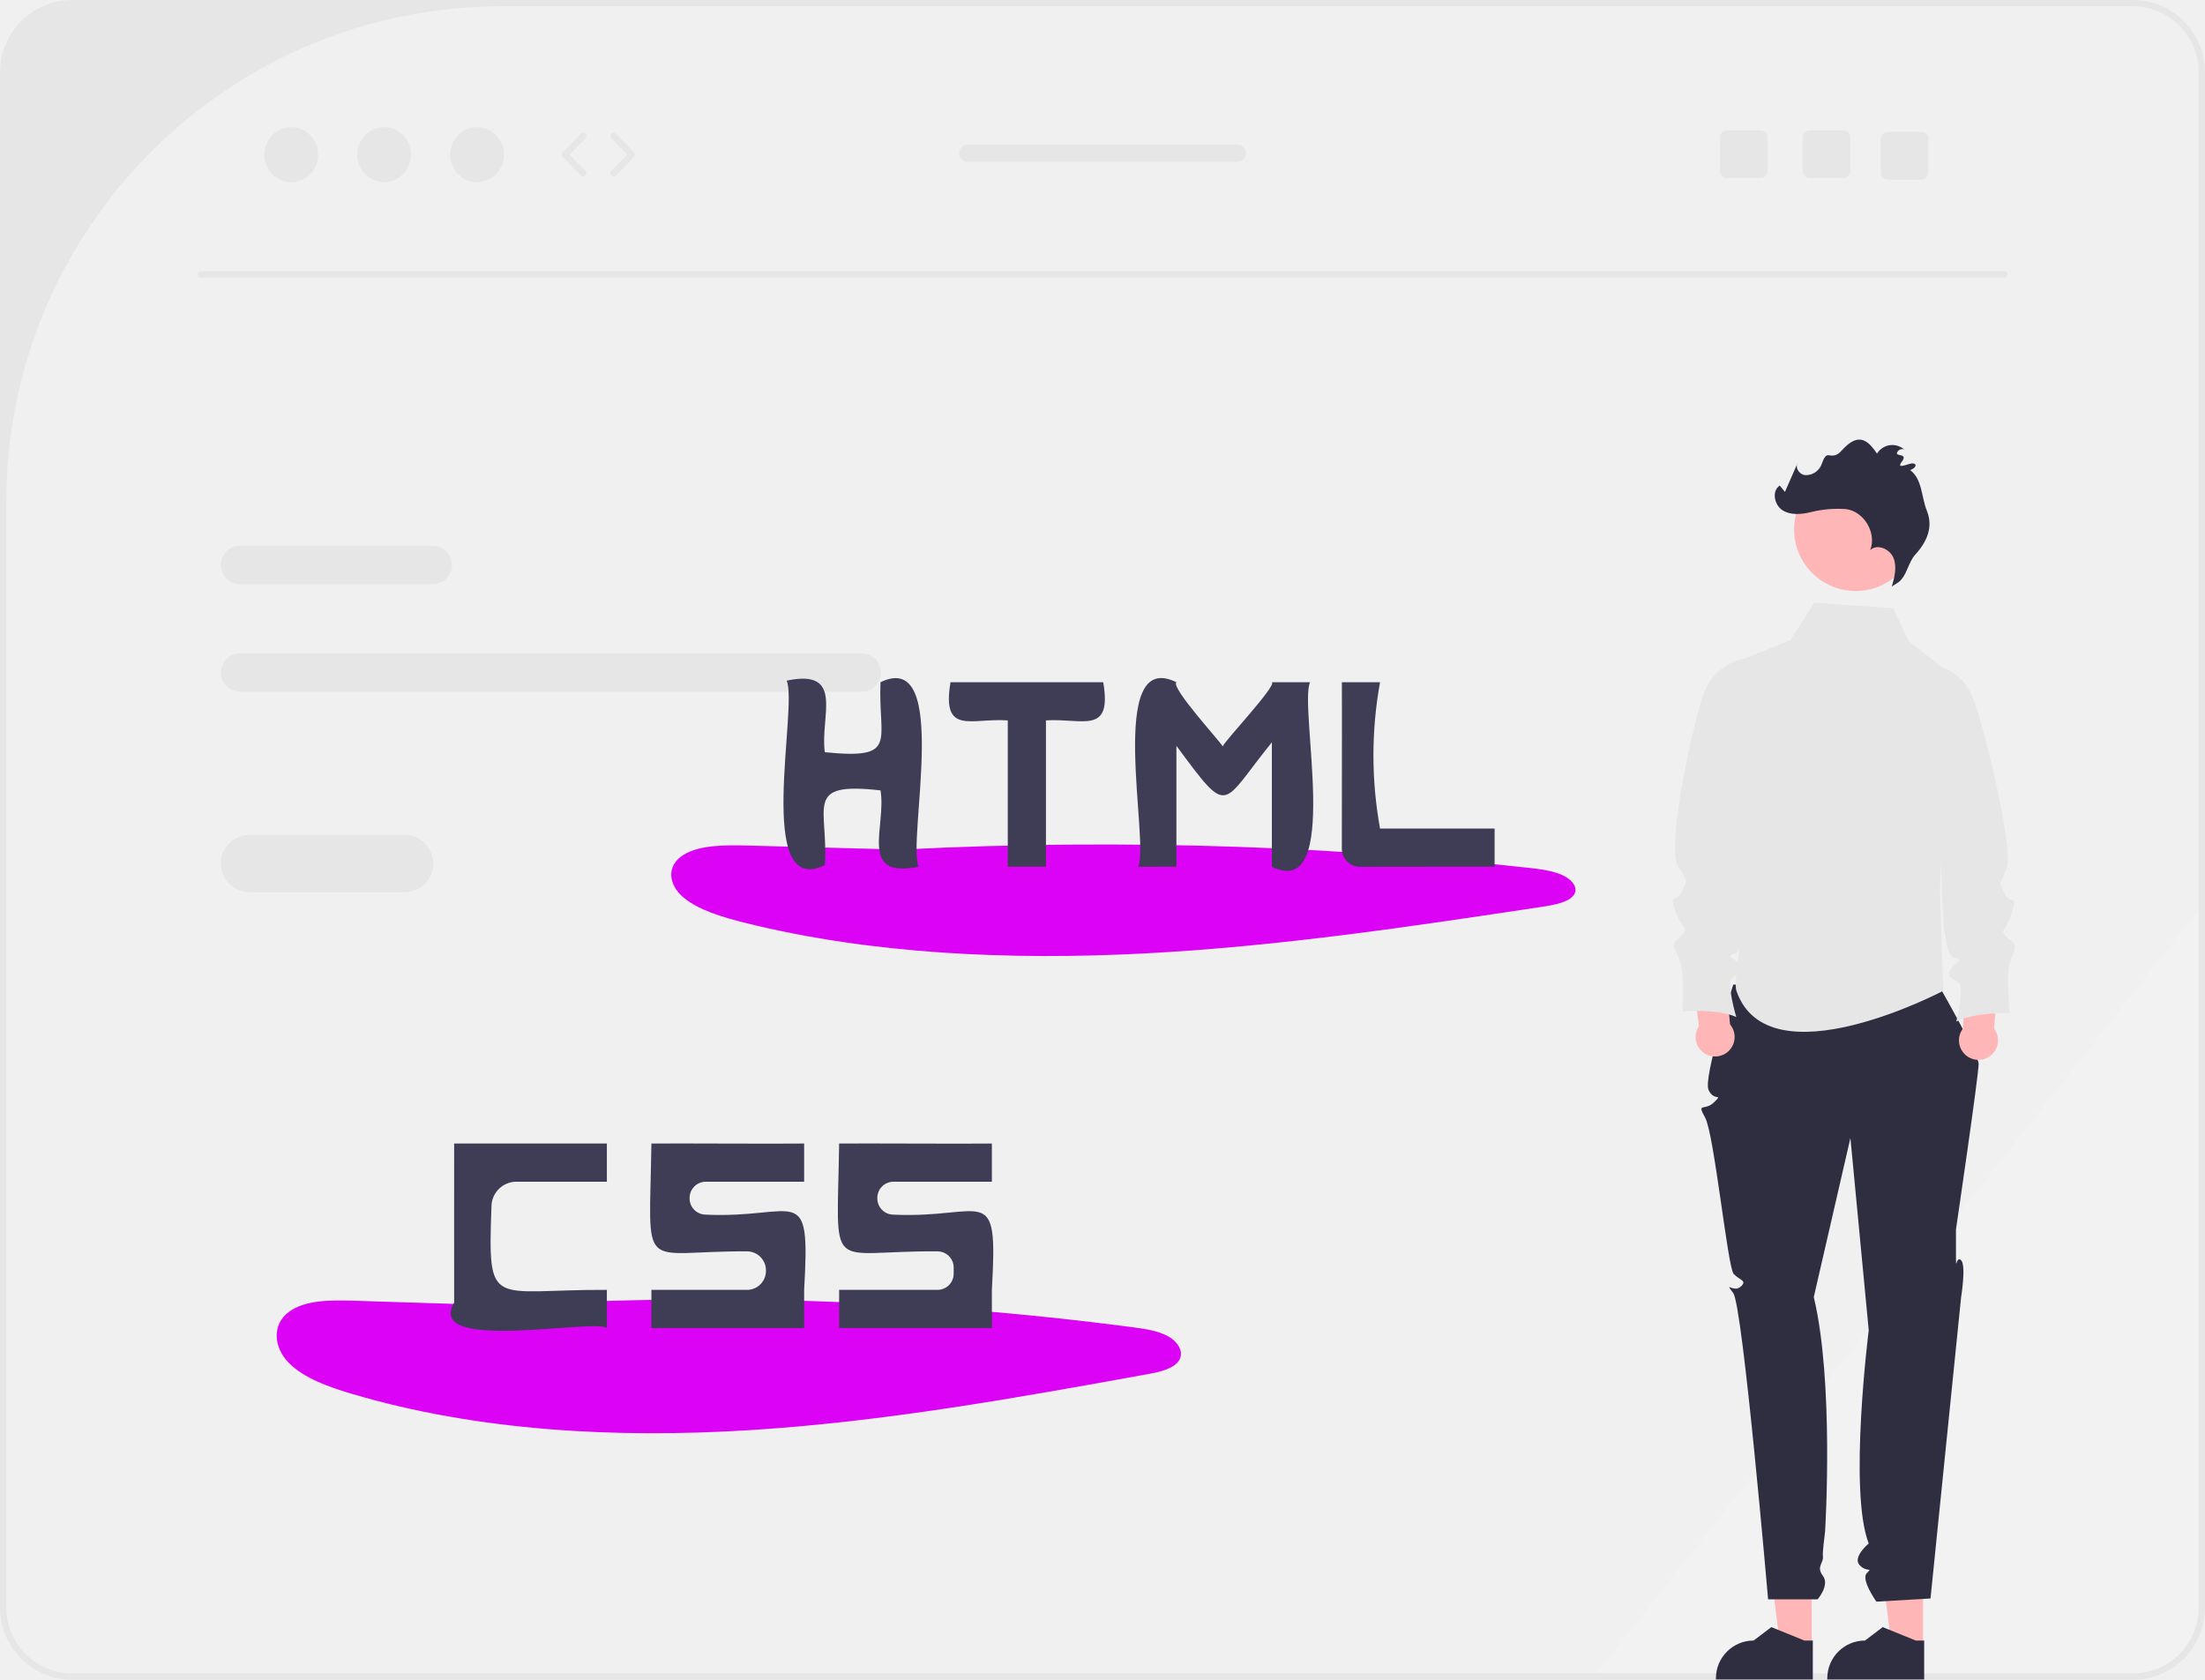
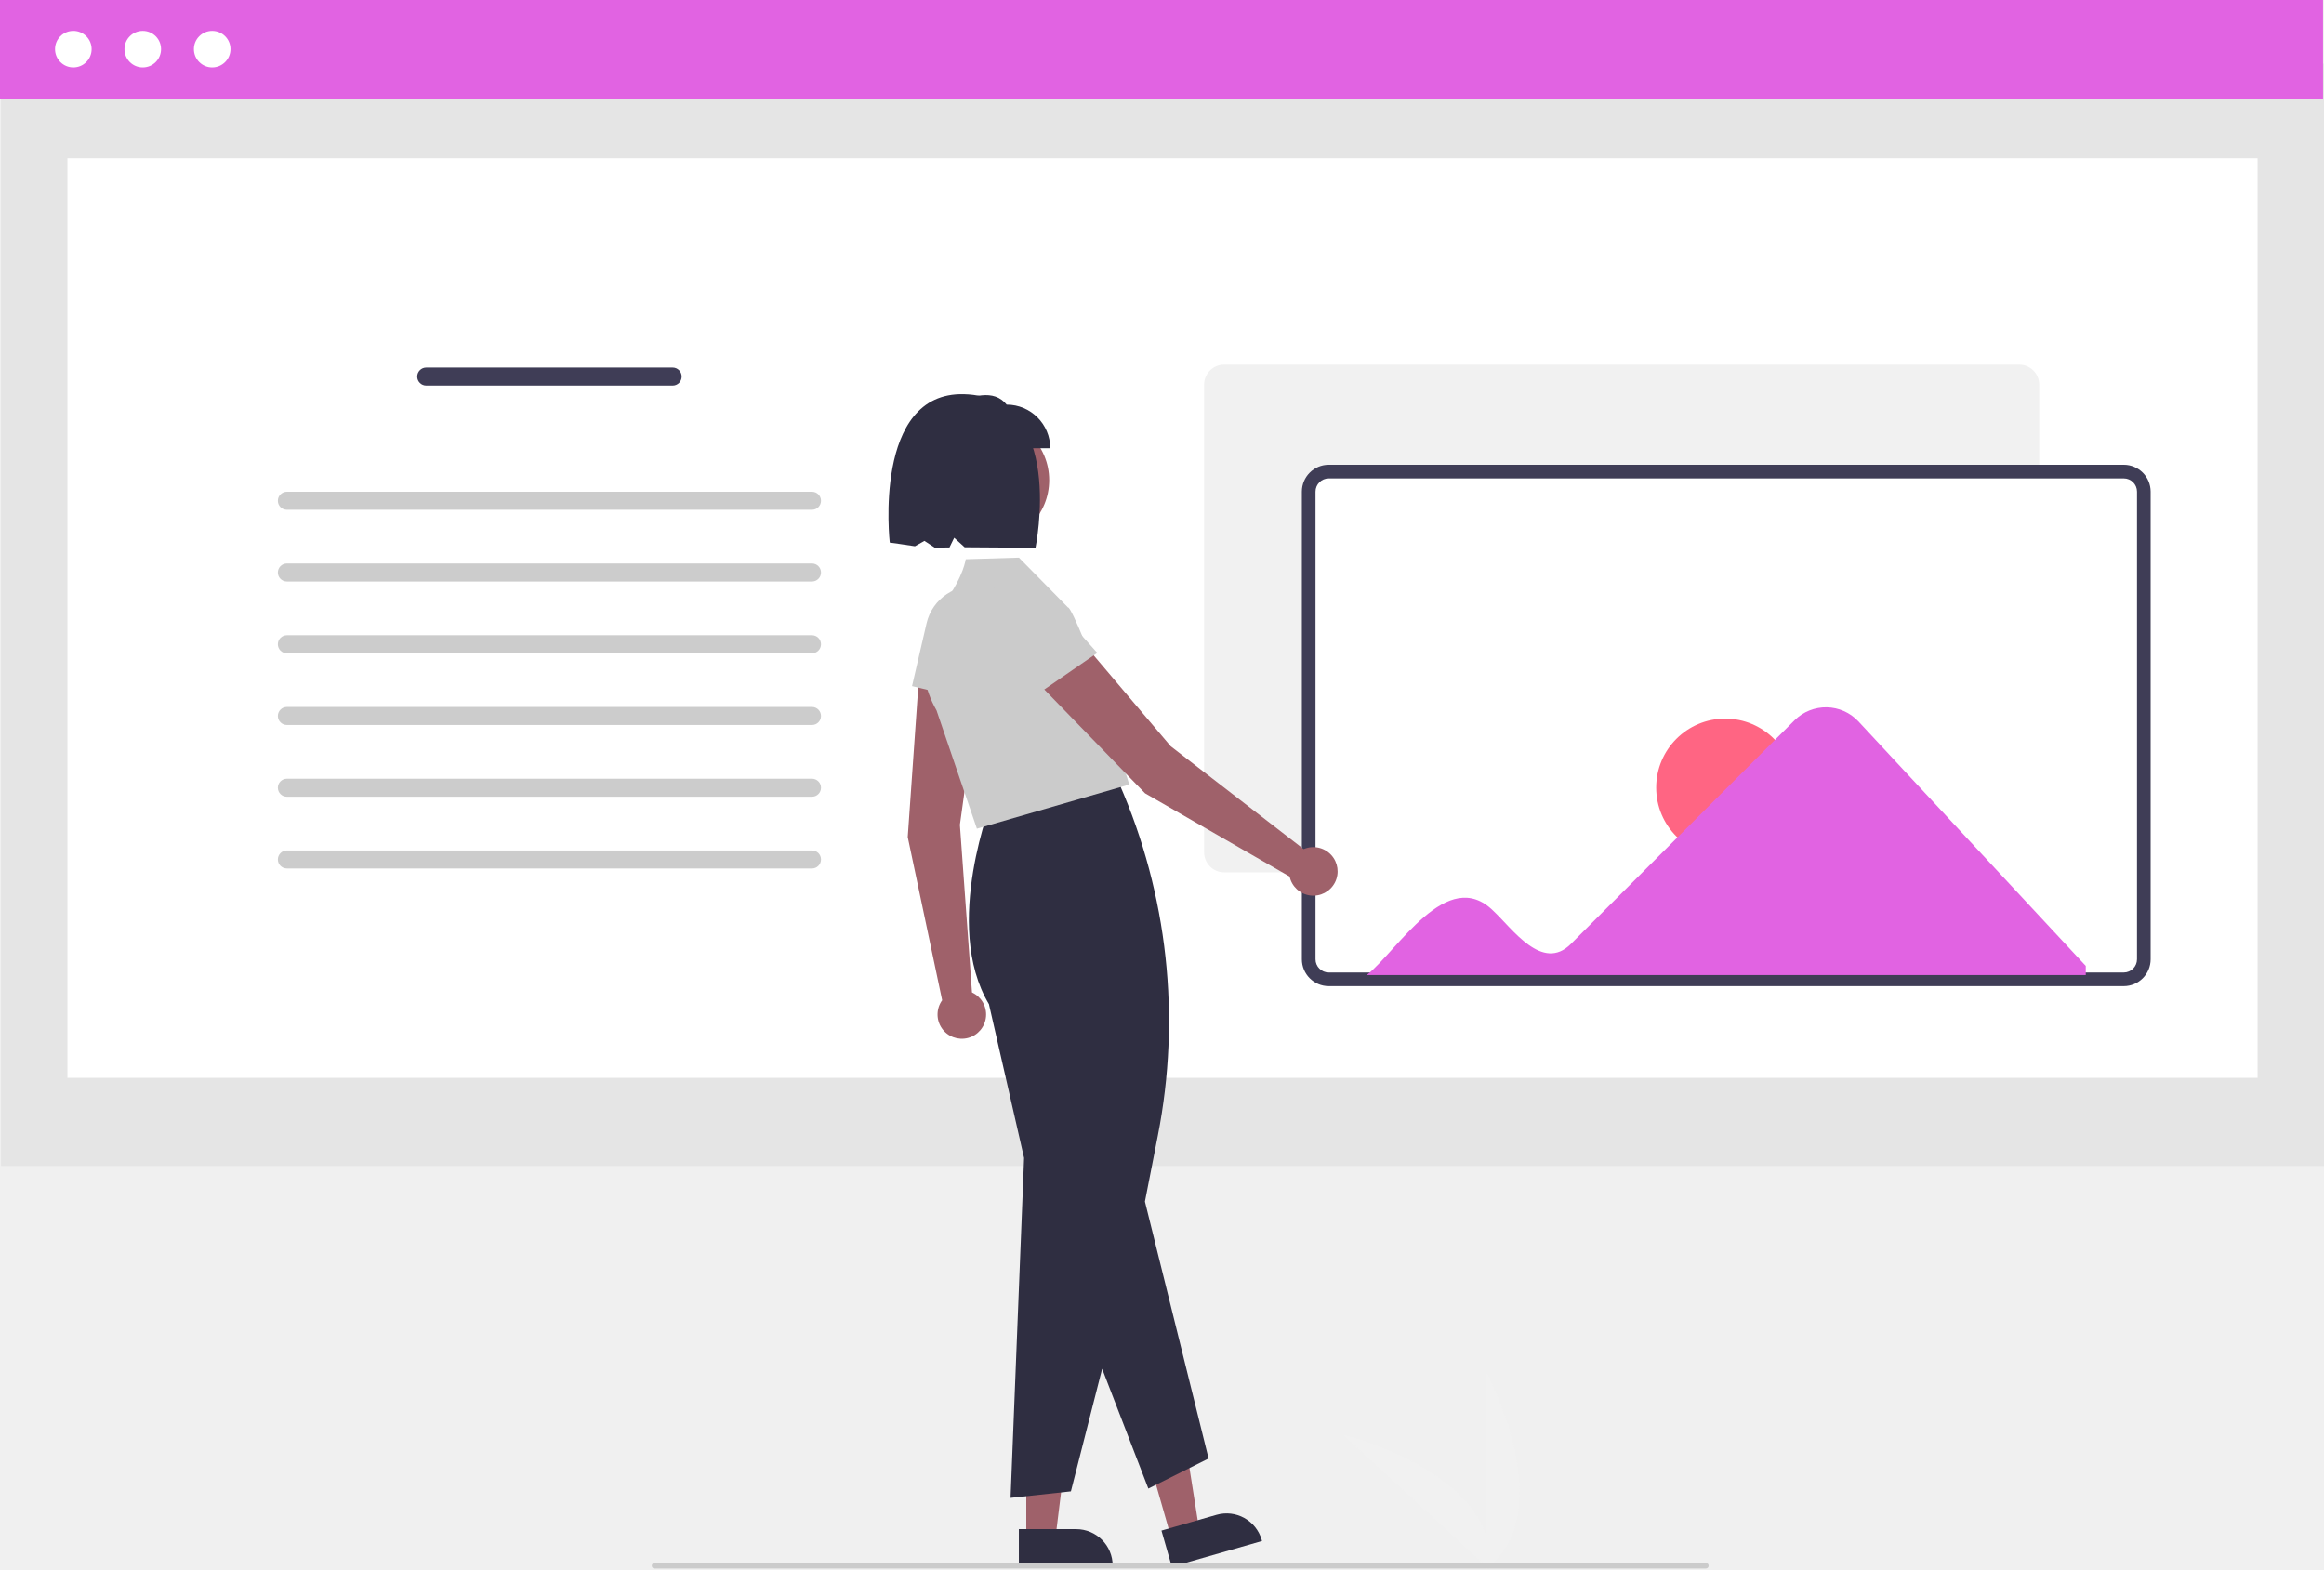
- <svg xmlns="http://www.w3.org/2000/svg" data-name="Layer 1" width="693" height="528" viewBox="0 0 693 528">
-   <path d="M946.5,469.5V691.31A22.717,22.717,0,0,1,923.81,714H753.67l1.58-2L944.5,472.04Z" transform="translate(-253.5 -186)" fill="#f2f2f2" />
-   <path d="M524.312,391.368H328.943a6.036,6.036,0,0,0,0,12.072H524.312a6.036,6.036,0,0,0,0-12.072Z" transform="translate(-253.5 -186)" fill="#e6e6e6" />
-   <path d="M389.518,357.524H328.943a6.036,6.036,0,0,0,0,12.072h60.575a6.036,6.036,0,0,0,0-12.072Z" transform="translate(-253.5 -186)" fill="#e6e6e6" />
-   <path d="M923.81,186H276.19a22.717,22.717,0,0,0-22.69,22.69V691.31A22.717,22.717,0,0,0,276.19,714H923.81a22.717,22.717,0,0,0,22.69-22.69V208.69A22.717,22.717,0,0,0,923.81,186ZM944.5,691.31A20.69,20.69,0,0,1,923.81,712H276.19a20.69,20.69,0,0,1-20.69-20.69V343.676A155.676,155.676,0,0,1,411.176,188H923.81a20.69,20.69,0,0,1,20.69,20.69Z" transform="translate(-253.5 -186)" fill="#e6e6e6" />
-   <path d="M883.39,273.269H316.66a1,1,0,0,1,0-2H883.39a1,1,0,0,1,0,2Z" transform="translate(-253.5 -186)" fill="#e6e6e6" />
-   <ellipse cx="91.515" cy="48.603" rx="8.457" ry="8.645" fill="#e6e6e6" />
-   <ellipse cx="120.729" cy="48.603" rx="8.457" ry="8.645" fill="#e6e6e6" />
-   <ellipse cx="149.942" cy="48.603" rx="8.457" ry="8.645" fill="#e6e6e6" />
-   <path d="M436.754,241.436a.997.997,0,0,1-.715-.301l-5.706-5.833a1.0 1,0,0,1,0-1.398l5.706-5.833a1,1,0,1,1,1.43,1.398l-5.022,5.133,5.022,5.134a1,1,0,0,1-.715,1.699Z" transform="translate(-253.5 -186)" fill="#e6e6e6" />
-   <path d="M446.342,241.436a1,1,0,0,1-.715-1.699l5.021-5.134-5.021-5.133a1,1,0,0,1,1.43-1.398l5.706,5.833a1.0 1,0,0,1,0,1.398l-5.706,5.833A.997.997,0,0,1,446.342,241.436Z" transform="translate(-253.5 -186)" fill="#e6e6e6" />
-   <path d="M832.852,226.959h-10.61a2.189,2.189,0,0,0-2.19,2.19v10.62a2.189,2.189,0,0,0,2.19,2.19h10.61a2.198,2.198,0,0,0,2.2-2.19v-10.62A2.198,2.198,0,0,0,832.852,226.959Z" transform="translate(-253.5 -186)" fill="#e6e6e6" />
-   <path d="M806.852,226.959h-10.61a2.189,2.189,0,0,0-2.19,2.19v10.62a2.189,2.189,0,0,0,2.19,2.19h10.61a2.198,2.198,0,0,0,2.2-2.19v-10.62A2.198,2.198,0,0,0,806.852,226.959Z" transform="translate(-253.5 -186)" fill="#e6e6e6" />
-   <path d="M857.352,227.459h-10.61a2.189,2.189,0,0,0-2.19,2.19v10.62a2.189,2.189,0,0,0,2.19,2.19h10.61a2.198,2.198,0,0,0,2.2-2.19v-10.62A2.198,2.198,0,0,0,857.352,227.459Z" transform="translate(-253.5 -186)" fill="#e6e6e6" />
-   <path d="M642.43,231.499h-84.81a2.67,2.67,0,1,0,0,5.34h84.81a2.67,2.67,0,0,0,0-5.34Z" transform="translate(-253.5 -186)" fill="#e6e6e6" />
-   <path d="M415.107,596.446l-50.717-1.603c-7.034-.222-14.944-.211-19.962,3.424-5.694,4.126-4.832,11.435-.104,16.176s12.277,7.45,19.686,9.652c39.364,11.7,82.929,14.075,125.229,11.428s83.73-10.131,124.955-17.59c3.91-.707,8.341-1.725,9.936-4.446,1.542-2.632-.476-5.807-3.611-7.508s-7.109-2.275-10.943-2.781a1027.708,1027.708,0,0,0-209.501-5.976" transform="translate(-253.5 -186)" fill="#dc02f5" />
-   <path d="M506.23,557.44v-12c-8.708.123-39.87-.089-48,0-.605,41.941-4.313,33.725,30.048,33.888a5.975,5.975,0,0,1,5.952,5.967l0,.18a5.965,5.965,0,0,1-5.965,5.965H458.23v12h48c.067-.04-.049-11.587 0-12,2.03-34.765-1.986-22.261-31.166-23.656a5.095,5.095,0,0,1-4.835-5.095l0-.15a5.1,5.1,0,0,1,5.1-5.1Z" transform="translate(-253.5 -186)" fill="#3f3d56" />
-   <path d="M565.23,557.44v-12c-8.708.123-39.87-.089-48,0-.61,42.305-4.378,33.579,30.952,33.895a5.1,5.1,0,0,1,5.048,5.1c-0.0.63-0,1.275-0,1.907a5.099,5.099,0,0,1-5.1,5.098H517.23v12h48c.067-.04-.049-11.587 0-12,2.03-34.765-1.986-22.261-31.166-23.656a5.095,5.095,0,0,1-4.835-5.095l0-.15a5.1,5.1,0,0,1,5.1-5.1Z" transform="translate(-253.5 -186)" fill="#3f3d56" />
-   <path d="M444.23,557.44v-12h-48c-.034,10.703.025,39.032-0,50-9.409,15.929,44.042,4.901,48.003,8.004C444.23,603.44,444.23,591.44,444.23,591.44c-36.521-.191-37.439,6.646-36.264-26.43a7.844,7.844,0,0,1,7.834-7.571C426.358,557.44,444.23,557.44,444.23,557.44Z" transform="translate(-253.5 -186)" fill="#3f3d56" />
-   <path d="M539.107,453.112l-50.717-1.336c-7.034-.185-14.944-.176-19.962,2.854-5.694,3.439-4.832,9.532-.104,13.484s12.277,6.21,19.686,8.046c39.364,9.753,82.929,11.733,125.229,9.526s83.73-8.445,124.955-14.663c3.91-.59,8.341-1.438,9.936-3.706,1.542-2.194-.476-4.84-3.611-6.258s-7.109-1.896-10.943-2.318a1231.445,1231.445,0,0,0-209.501-4.981" transform="translate(-253.5 -186)" fill="#dc02f5" />
-   <path d="M530.23,400.44c-.817,18.526,5.992,24.358-17.501,21.998-1.587-11.052,6.462-26.39-11.999-22.496,3.698,8.018-10.303,68.844,11.996,57.995,1.252-18.275-7.002-26.29,17.504-23.494,1.965,11.297-7.207,27.921,11.999,23.996C538.531,450.417,552.532,389.596,530.23,400.44Z" transform="translate(-253.5 -186)" fill="#3f3d56" />
-   <path d="M653.23,400.44c1.647,1.017-15.09,18.724-15.452,20.175-.502-1.238-16.477-18.562-14.548-20.174-22.23-10.985-8.375,50.195-12.004,58.002.004-.003,12.004-.003,12.004-.003V420.442c16.867,22.75,13.735,18.922,30-1.117L653.23,458.44c22.229,10.989,8.376-50.199,12.004-58.003C665.23,400.44,653.23,400.44,653.23,400.44Z" transform="translate(-253.5 -186)" fill="#3f3d56" />
-   <path d="M600.23,400.44h-48c-2.82,16.822,6.505,11.18,18.002,12L570.23,458.44h12v-46C593.673,411.662,603.086,417.188,600.23,400.44Z" transform="translate(-253.5 -186)" fill="#3f3d56" />
-   <path d="M687.23,446.44a128.279,128.279,0,0,1,0-46h-12c.069,7.603-.021,38.282-.014,52.312a5.71,5.71,0,0,0,5.706,5.713c12.09.016,35.17-.073,42.309-.024L723.23,446.44Z" transform="translate(-253.5 -186)" fill="#3f3d56" />
-   <path d="M380.681,448.44H331.907a9,9,0,0,0,0,18h48.774a9,9,0,0,0,0-18Z" transform="translate(-253.5 -186)" fill="#e6e6e6" />
-   <polygon points="569.392 517.568 559.491 517.567 554.781 479.377 569.394 479.378 569.392 517.568" fill="#ffb6b6" />
-   <path d="M823.241,713.897l-30.447-.001v-.385a11.851,11.851,0,0,1,11.851-11.851h.001l5.562-4.219,10.377,4.22,2.658 0Z" transform="translate(-253.5 -186)" fill="#2f2e41" />
-   <polygon points="604.392 517.568 594.491 517.567 589.781 479.377 604.394 479.378 604.392 517.568" fill="#ffb6b6" />
-   <path d="M858.241,713.897l-30.447-.001v-.385a11.851,11.851,0,0,1,11.851-11.851h.001l5.562-4.219,10.377,4.22,2.658 0Z" transform="translate(-253.5 -186)" fill="#2f2e41" />
-   <path d="M798.239,495.48s-9.526,29.258-7.768,33.109S795.23,529.44,792.23,532.44s-5.619-.189-2.809,4.906,7.066,47.034,8.938,49.064,4.446,2.085,2.159,4.057S795.23,588.44,798.23,592.44s10.961,96.276,10.961,96.276h15.551s3.873-4.465,1.681-7.37.192-4.025,0-5.965.537-6.123.672-8.031,2.764-47.378-3.551-73.643l11.514-50.012,5.757,60.446s-6.416,50.702,0,67.001c0,0-5.172,4.307-2.878,6.803S842.23,678.44,840.23,680.44s3,9,3,9l17-1,9.622-94.734s1.622-9.88,0-11.573S868.23,586.44,868.23,580.44v-8s7.251-49.205,7.125-52.102S863.23,496.44,863.23,496.44Z" transform="translate(-253.5 -186)" fill="#2f2e41" />
-   <path d="M848.519,377.147l-24.823-1.707-7.428,11.712-17.889,7.273v57.695A55.6,55.6,0,0,1,801.23,469.44c-.068,11.495-3.023,25.035-2,28,10,29,65,0,65,0l-1-31,1.357-70.059-11.239-8.964Z" transform="translate(-253.5 -186)" fill="#e6e6e6" />
-   <path d="M797.233,508.005,795.521,489.763l-10.557-.476,2.496,19.221a6.133,6.133,0,1,0,9.773-.504Z" transform="translate(-253.5 -186)" fill="#ffb6b6" />
-   <path d="M802.428,392.886l-.293.05a16.988,16.988,0,0,0-12.585,9.628c-3.023,6.538-12.84,49.517-8.537,55.998,3.338,5.027,2.527,4.046.958,7.838s-4.096-.254-2.025,5.764,4.347,5.159,2.424,7.485-3.894,1.869-2.025,5.764,1.566,5.209,1.919,6.675.046,11.782.046,11.782,11.276-.855,16.888,1.827c0,0-3.131-10.418-1.361-12.086s3.894-1.869,2.378-4.297-4.954-2.53-1.212-3.742,2.537-22.956,2.537-22.956C807.705,446.475,805.27,419.927,802.428,392.886Z" transform="translate(-253.5 -186)" fill="#e6e6e6" />
-   <path d="M870.422,509.306l.789-18.304,10.519-1.008-1.523,19.323a6.133,6.133,0,1,1-9.786-.01Z" transform="translate(-253.5 -186)" fill="#ffb6b6" />
-   <path d="M859.426,394.597l.295.035a16.988,16.988,0,0,1,13.054,8.981c3.349,6.377,13.945,49.569,11.351,55.496-2.419,5.528-2.319,4.168-.561,7.876s4.078-.461,2.313,5.654-4.081,5.372-2.044,7.597,3.984,1.671,2.313,5.654-1.301,5.281-1.58,6.764.548,11.769.548,11.769-11.305-.285-16.774,2.676c0,0,2.602-10.562.749-12.139s-3.984-1.671-2.592-4.172,4.821-2.777,1.022-3.799-3.692-22.798-3.692-22.798Z" transform="translate(-253.5 -186)" fill="#e6e6e6" />
-   <circle cx="583.217" cy="166.41" r="19.362" fill="#ffb6b6" />
-   <path d="M850.192,368.984c2.693-2.107,2.954-6.124,5.252-8.657,3.842-4.234,5.647-8.789,3.635-13.805-1.78-4.437-1.402-9.891-5.236-12.747,1.883-.682,2.326-2.097.665-2.123-1.12-.018-5.297,2.124-3.287-.544s-1.795-1.615-1.543-2.707,1.865-1.697,2.577-.831a5.64,5.64,0,0,0-8.846,1.012c-2.265-3.394-4.668-5.729-8.134-3.575-3.403,2.115-3.359,4.73-7.019,4.102-1.721-.295-1.883,2.955-3.059,4.246a5.247,5.247,0,0,1-4.609,1.966c-1.715-.324-3.027-2.462-2.066-3.919l-4.043,9.224-1.629-1.999c-2.589,1.687-1.739,6.09.867,7.751s5.993,1.306,8.994.57a35.276,35.276,0,0,1,11.052-.917c5.666.8,9.613,7.575,7.515,12.899,2.177-2.138,6.204-.364,7.332,2.471s.301,6.029-.535,8.964" transform="translate(-253.5 -186)" fill="#2f2e41" />
+ <svg xmlns="http://www.w3.org/2000/svg" data-name="Layer 1" width="842.17" height="568.852" viewBox="0 0 842.17 568.852">
+   <path d="M716.621,734.168v-72.34S744.813,713.114,716.621,734.168Z" transform="translate(-178.4512 -165.3161)" fill="#f1f1f1" />
+   <path d="M718.362,734.156l-53.29-48.921S721.918,699.15,718.362,734.156Z" transform="translate(-178.4512 -165.3161)" fill="#f1f1f1" />
+   <rect id="f54375ad-557d-4249-95e2-413e25c77bd8" data-name="Rectangle 62" x="0.359" y="23.079" width="841.811" height="399.454" fill="#e5e5e5" />
+   <rect id="eb84611c-d49d-4ce2-b538-4fee0a7e188d" data-name="Rectangle 75" x="24.431" y="57.333" width="793.668" height="333.277" fill="#fff" />
+   <rect id="a33b5263-04c3-449f-a8ad-1420252c1e48" data-name="Rectangle 80" width="841.811" height="35.763" fill="#e163e2" />
+   <circle id="a01a8c4b-bf8b-4728-9381-d6cbaed15ee5" data-name="Ellipse 90" cx="26.576" cy="17.815" r="6.628" fill="#fff" />
+   <circle id="a70f271b-ee75-4447-9507-72af025f0784" data-name="Ellipse 91" cx="51.736" cy="17.815" r="6.628" fill="#fff" />
+   <circle id="b6ae4294-4107-4abd-ba05-1d458fcbc8d7" data-name="Ellipse 92" cx="76.896" cy="17.815" r="6.628" fill="#fff" />
+   <path id="a98f5d70-28fc-4129-b4f3-463d07786f2f-216" data-name="Path 680" d="M332.911,298.519a3.268,3.268,0,0,0,0,6.536h89.293a3.268,3.268,0,1,0,0-6.536Z" transform="translate(-178.4512 -165.3161)" fill="#3f3d56" />
+   <path id="a5717240-4d8d-4c71-83bc-6deeb889f166-217" data-name="Path 680" d="M282.411,343.519a3.268,3.268,0,0,0,0,6.536h190.293a3.268,3.268,0,1,0,0-6.536Z" transform="translate(-178.4512 -165.3161)" fill="#ccc" />
+   <path id="f9c6f13d-6e3a-4758-9844-a0f5d5c969ce-218" data-name="Path 680" d="M282.411,369.519a3.268,3.268,0,0,0,0,6.536h190.293a3.268,3.268,0,1,0,0-6.536Z" transform="translate(-178.4512 -165.3161)" fill="#ccc" />
+   <path id="bf808dfd-2bb2-4793-b7c6-d8671bf7e9b4-219" data-name="Path 680" d="M282.411,395.519a3.268,3.268,0,0,0,0,6.536h190.293a3.268,3.268,0,1,0,0-6.536Z" transform="translate(-178.4512 -165.3161)" fill="#ccc" />
+   <path id="e27373f7-fd0b-426a-8828-0829b084b689-220" data-name="Path 680" d="M282.411,421.519a3.268,3.268,0,0,0,0,6.536h190.293a3.268,3.268,0,1,0,0-6.536Z" transform="translate(-178.4512 -165.3161)" fill="#ccc" />
+   <path id="b4c6c7b3-e22e-4fba-a4f6-80d19d07dbd3-221" data-name="Path 680" d="M282.411,447.519a3.268,3.268,0,0,0,0,6.536h190.293a3.268,3.268,0,1,0,0-6.536Z" transform="translate(-178.4512 -165.3161)" fill="#ccc" />
+   <path id="ebf0dc46-a6ad-47cb-a3de-ddb71e9e94e3-222" data-name="Path 680" d="M282.411,473.519a3.268,3.268,0,0,0,0,6.536h190.293a3.268,3.268,0,1,0,0-6.536Z" transform="translate(-178.4512 -165.3161)" fill="#ccc" />
+   <path d="M910.161,481.454H622.058a7.271,7.271,0,0,1-7.263-7.263V304.719a7.271,7.271,0,0,1,7.263-7.263H910.161a7.271,7.271,0,0,1,7.263,7.263V474.191A7.271,7.271,0,0,1,910.161,481.454Z" transform="translate(-178.4512 -165.3161)" fill="#f1f1f1" />
+   <path d="M948.061,520.216H659.958a7.271,7.271,0,0,1-7.263-7.263V343.481a7.271,7.271,0,0,1,7.263-7.263H948.061a7.271,7.271,0,0,1,7.263,7.263V512.953A7.271,7.271,0,0,1,948.061,520.216Z" transform="translate(-178.4512 -165.3161)" fill="#fff" />
+   <path d="M948.061,522.688H659.958a9.746,9.746,0,0,1-9.735-9.735V343.481a9.746,9.746,0,0,1,9.735-9.735H948.061a9.746,9.746,0,0,1,9.735,9.735V512.953A9.746,9.746,0,0,1,948.061,522.688ZM659.958,338.69a4.797,4.797,0,0,0-4.792,4.792V512.953a4.797,4.797,0,0,0,4.792,4.792H948.061a4.797,4.797,0,0,0,4.792-4.792V343.481a4.797,4.797,0,0,0-4.792-4.792Z" transform="translate(-178.4512 -165.3161)" fill="#3f3d56" />
+   <circle cx="625.17" cy="285.43" r="25" fill="#ff6583" />
+   <path d="M851.849,426.695a16.099,16.099,0,0,0-23.025-.411l-81.08,81.08c-10.386,10.435-21.228-5.525-28.156-11.961-16.66-16.477-34.656,14.419-45.854,23.267H934.285v-3.317Z" transform="translate(-178.4512 -165.3161)" fill="#e163e2" />
+   <path d="M530.681,524.977l-4.384-60.754,7.874-56.932-22.362-1.51-4.414,62.889L519.869,527.81a8.798,8.798,0,1,0,10.812-2.833Z" transform="translate(-178.4512 -165.3161)" fill="#9f616a" />
+   <path d="M508.955,413.964l5.251-22.726a17.497,17.497,0,0,1,34.435,5.897l-2.892,25.679Z" transform="translate(-178.4512 -165.3161)" fill="#cbcbcb" />
+   <polygon points="371.903 557.597 382.445 557.597 387.46 516.933 371.901 516.934 371.903 557.597" fill="#9f616a" />
+   <path d="M547.665,719.471l20.762-.001h.001a13.232,13.232,0,0,1,13.231,13.231v.43l-33.993.001Z" transform="translate(-178.4512 -165.3161)" fill="#2f2e41" />
+   <polygon points="424.424 557.252 434.559 554.349 428.184 513.876 413.226 518.161 424.424 557.252" fill="#9f616a" />
+   <path d="M599.342,720l19.959-5.717.001-0a13.232,13.232,0,0,1,16.363,9.076l.118.413-32.679,9.361Z" transform="translate(-178.4512 -165.3161)" fill="#2f2e41" />
+   <path d="M544.656,708.154l4.904-123.178-12.736-55.744c-17.139-28.735,1.351-74.57,1.54-75.03l.069-.168.18-.025,44.832-6.074.63,1.445a214.691,214.691,0,0,1,13.947,127.516l-4.666,23.866,23.061,93.11-21.826,10.913-16.746-43.425L566.526,705.79Z" transform="translate(-178.4512 -165.3161)" fill="#2f2e41" />
+   <path d="M532.459,465.626l-14.626-42.855c-9.092-16.012-3.325-30.228,3.114-39.333,6.954-9.832,7.371-15.347,7.464-15.408l.074-.049,19.216-.582,17.784,18.071c1.119-.437,10.568,22.85,9.767,24.02l12.421,40.152Z" transform="translate(-178.4512 -165.3161)" fill="#cbcbcb" />
+   <path d="M650.886,473.038l-48.18-37.268L565.551,391.92,549.506,407.57,593.407,452.817l52.376,30.164a8.798,8.798,0,1,0,5.103-9.944Z" transform="translate(-178.4512 -165.3161)" fill="#9f616a" />
+   <path d="M544.947,423.426l-13.425-19.074a17.497,17.497,0,0,1,27.367-21.716l17.199,19.287Z" transform="translate(-178.4512 -165.3161)" fill="#cbcbcb" />
+   <circle cx="357.382" cy="174.009" r="22.819" fill="#9f616a" />
+   <path d="M559.036,327.749H522.802V311.955c7.953-3.16,15.735-5.847,20.44,0a15.794,15.794,0,0,1,15.794,15.794Z" transform="translate(-178.4512 -165.3161)" fill="#2f2e41" />
+   <path d="M527.796,308.168c-33.198-.907-26.912,53.786-26.912,53.786s6.263.828,9.121,1.315l3.452-1.944,3.714,2.436c1.705.009,3.497-.025,5.354-.059l1.703-3.506,3.797,3.443c6.911.01,25.666.201,25.666.201S564.993,309.183,527.796,308.168Z" transform="translate(-178.4512 -165.3161)" fill="#2f2e41" />
+   <path d="M796.633,733.746h-381a1,1,0,0,1,0-2h381a1,1,0,0,1,0,2Z" transform="translate(-178.4512 -165.3161)" fill="#cbcbcb" />
</svg>
